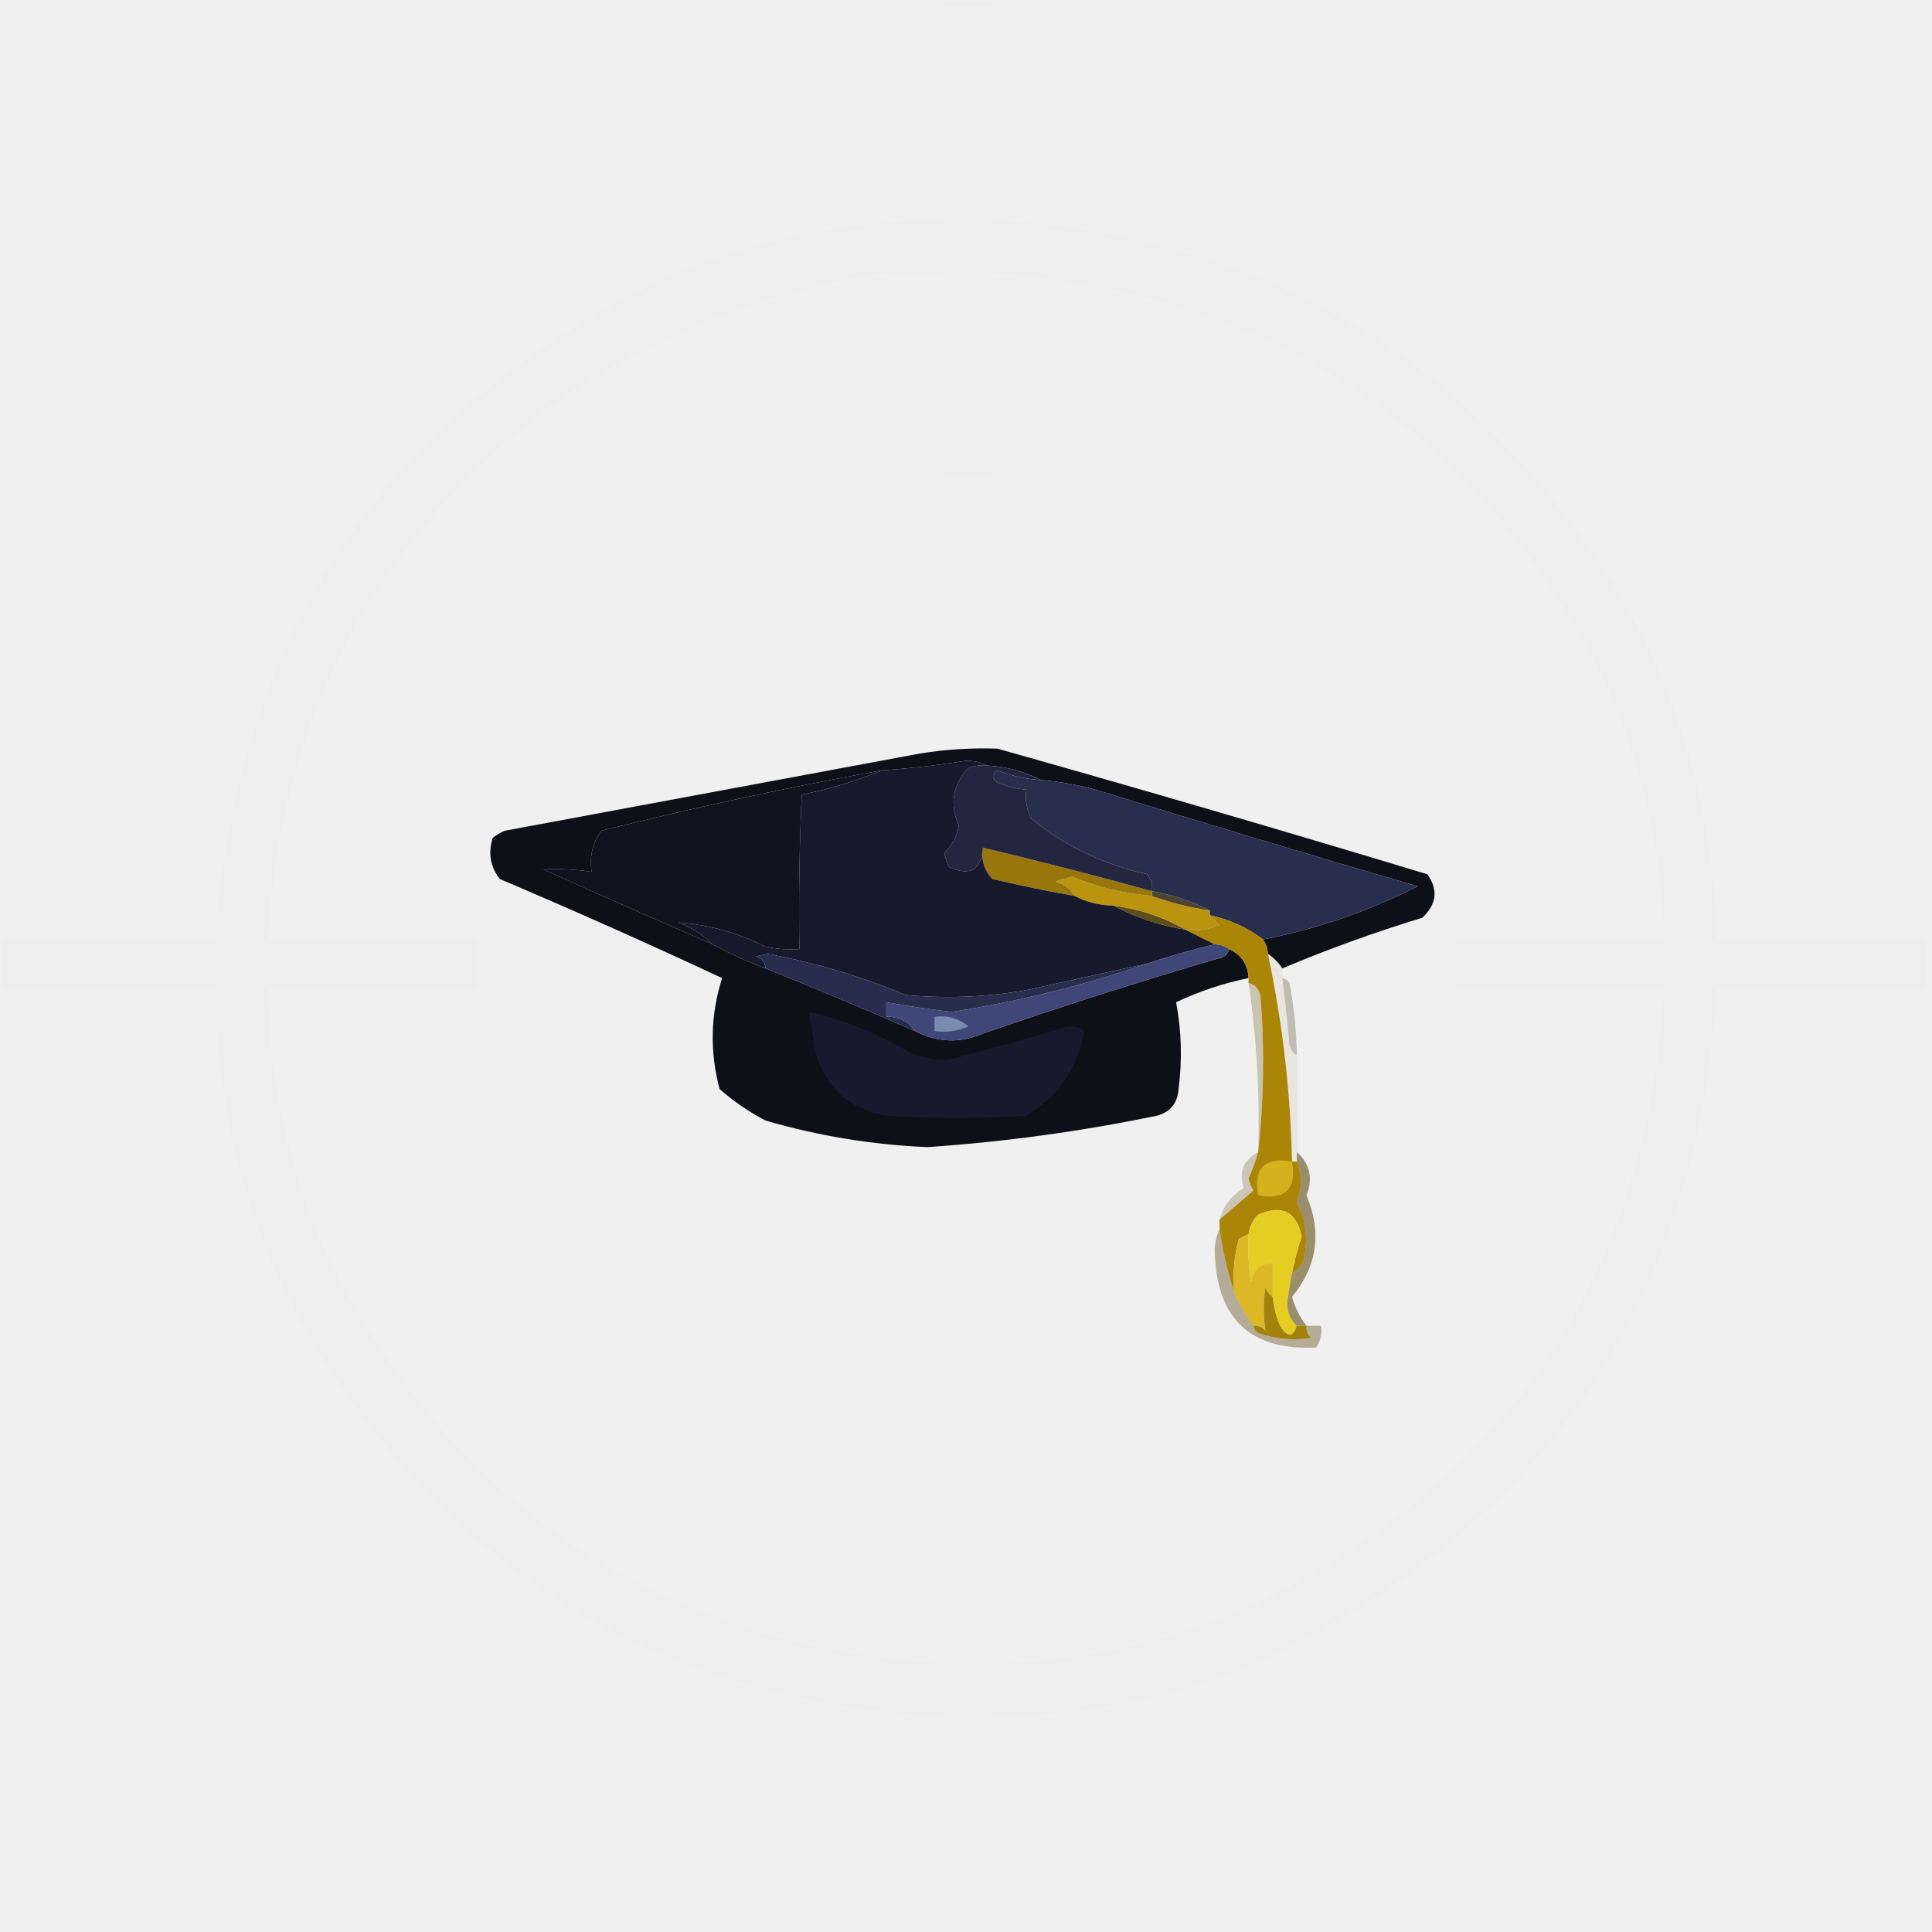
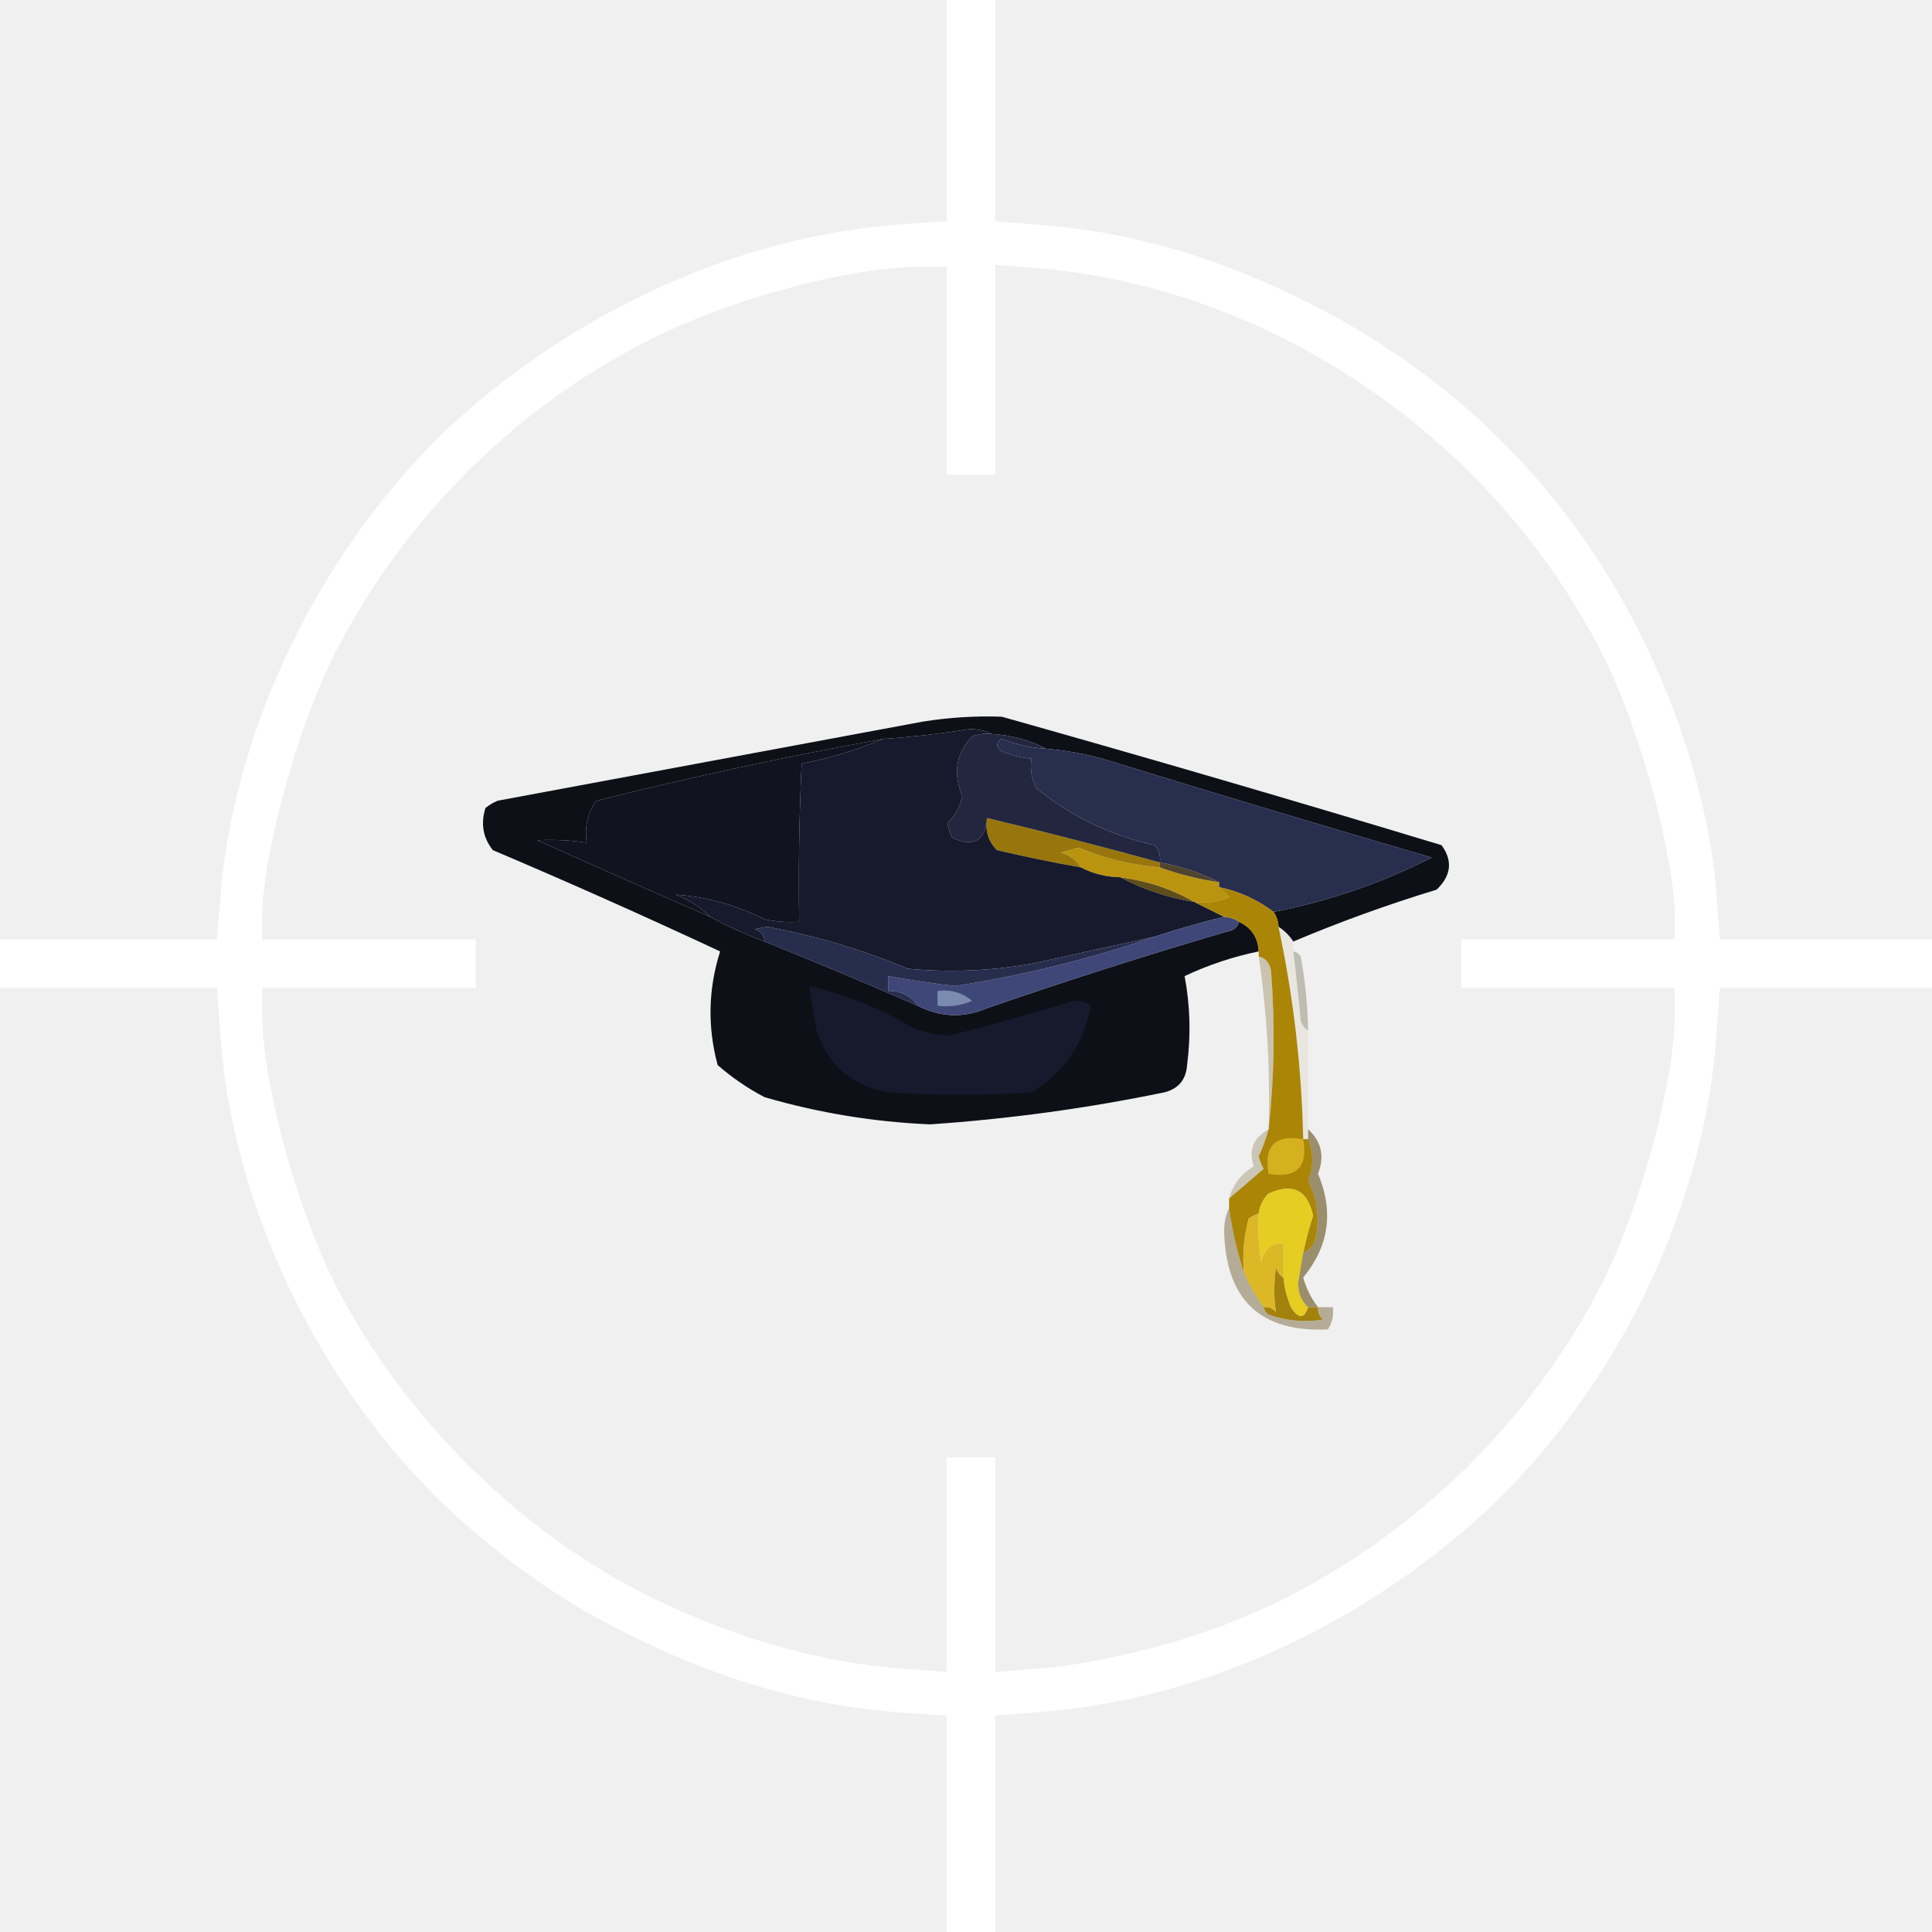
- <svg xmlns="http://www.w3.org/2000/svg" version="1.1" width="400px" height="400px" style="shape-rendering:geometricPrecision; text-rendering:geometricPrecision; image-rendering:optimizeQuality; fill-rule:evenodd; clip-rule:evenodd">
-   <g>
-     <path style="opacity:1" fill="#eeeeee" d="M 205.5,399.5 C 202.167,399.5 198.833,399.5 195.5,399.5C 195.5,384.833 195.5,370.167 195.5,355.5C 134.316,351.773 89.149,323.107 60,269.5C 49.957,248.994 44.79,227.328 44.5,204.5C 29.833,204.5 15.167,204.5 0.5,204.5C 0.5,201.167 0.5,197.833 0.5,194.5C 15.167,194.5 29.833,194.5 44.5,194.5C 49.308,130.035 80.974,84.202 139.5,57C 157.419,49.516 176.086,45.683 195.5,45.5C 195.5,30.5 195.5,15.5 195.5,0.5C 198.833,0.5 202.167,0.5 205.5,0.5C 205.5,15.5 205.5,30.5 205.5,45.5C 266.228,49.598 311.062,78.265 340,131.5C 349.721,151.384 354.888,172.384 355.5,194.5C 369.833,194.5 384.167,194.5 398.5,194.5C 398.5,197.833 398.5,201.167 398.5,204.5C 384.167,204.5 369.833,204.5 355.5,204.5C 351.288,269.773 319.621,316.273 260.5,344C 242.9,351.353 224.567,355.187 205.5,355.5C 205.5,370.167 205.5,384.833 205.5,399.5 Z M 183.5,56.5 C 187.5,56.5 191.5,56.5 195.5,56.5C 195.5,70.5 195.5,84.5 195.5,98.5C 198.833,98.5 202.167,98.5 205.5,98.5C 205.5,84.5 205.5,70.5 205.5,56.5C 263.683,60.657 305.85,88.657 332,140.5C 339.927,157.635 344.093,175.635 344.5,194.5C 330.167,194.5 315.833,194.5 301.5,194.5C 301.5,197.833 301.5,201.167 301.5,204.5C 315.833,204.5 330.167,204.5 344.5,204.5C 341.081,263.381 313.081,305.881 260.5,332C 242.987,339.795 224.653,343.962 205.5,344.5C 205.5,330.167 205.5,315.833 205.5,301.5C 202.167,301.5 198.833,301.5 195.5,301.5C 195.5,315.833 195.5,330.167 195.5,344.5C 135.901,340.634 93.067,311.967 67,258.5C 59.52,241.268 55.687,223.268 55.5,204.5C 69.833,204.5 84.167,204.5 98.5,204.5C 98.5,201.167 98.5,197.833 98.5,194.5C 84.167,194.5 69.833,194.5 55.5,194.5C 58.039,149.249 77.039,112.749 112.5,85C 133.889,69.706 157.556,60.206 183.5,56.5 Z" />
-   </g>
-   <g>
-     <path style="opacity:0.984" fill="#0a0c14" d="M 265.5,200.5 C 264.728,199.306 263.728,198.306 262.5,197.5C 262.443,196.391 262.11,195.391 261.5,194.5C 272.689,192.33 283.356,188.663 293.5,183.5C 271.78,177.154 250.113,170.654 228.5,164C 224.246,162.686 219.913,161.853 215.5,161.5C 212.146,159.742 208.479,158.742 204.5,158.5C 203.207,157.842 201.707,157.508 200,157.5C 194.191,158.441 188.358,159.107 182.5,159.5C 163.052,163.028 143.719,167.195 124.5,172C 122.679,174.456 122.012,177.289 122.5,180.5C 119.159,179.995 115.826,179.828 112.5,180C 124.229,185.288 135.896,190.455 147.5,195.5C 150.979,197.403 154.646,199.07 158.5,200.5C 168.886,204.681 179.22,209.015 189.5,213.5C 194.082,215.849 198.749,216.016 203.5,214C 219.532,208.45 235.699,203.283 252,198.5C 253.376,198.316 254.209,197.649 254.5,196.5C 257.044,197.708 258.378,199.708 258.5,202.5C 253.321,203.56 248.321,205.226 243.5,207.5C 244.624,213.448 244.79,219.448 244,225.5C 243.793,228.423 242.293,230.256 239.5,231C 223.829,234.244 207.995,236.41 192,237.5C 180.605,237.017 169.438,235.184 158.5,232C 155.073,230.204 151.906,228.037 149,225.5C 146.926,217.784 147.092,210.118 149.5,202.5C 134.293,195.397 118.96,188.564 103.5,182C 101.522,179.503 101.022,176.669 102,173.5C 102.75,172.874 103.584,172.374 104.5,172C 133.168,166.666 161.835,161.333 190.5,156C 195.826,155.148 201.16,154.814 206.5,155C 236.256,163.379 265.922,172.046 295.5,181C 297.801,184.161 297.468,187.161 294.5,190C 284.544,193.038 274.877,196.538 265.5,200.5 Z" />
-   </g>
-   <g>
-     <path style="opacity:1" fill="#5f4d1a" d="M 230.5,187.5 C 235.915,188.194 240.915,189.86 245.5,192.5C 240.146,191.644 235.146,189.977 230.5,187.5 Z" />
-   </g>
-   <g>
-     <path style="opacity:1" fill="#ba940f" d="M 238.5,185.5 C 242.397,186.91 246.397,187.91 250.5,188.5C 250.5,188.833 250.5,189.167 250.5,189.5C 251.091,190.151 251.757,190.818 252.5,191.5C 250.257,192.474 247.924,192.808 245.5,192.5C 240.915,189.86 235.915,188.194 230.5,187.5C 227.572,187.435 224.905,186.768 222.5,185.5C 221.665,184.057 220.332,183.057 218.5,182.5C 219.667,182.167 220.833,181.833 222,181.5C 227.238,183.684 232.738,185.017 238.5,185.5 Z" />
-   </g>
-   <g>
-     <path style="opacity:1" fill="#4f442d" d="M 238.5,185.5 C 238.5,185.167 238.5,184.833 238.5,184.5C 242.767,185.256 246.767,186.589 250.5,188.5C 246.397,187.91 242.397,186.91 238.5,185.5 Z" />
-   </g>
-   <g>
-     <path style="opacity:1" fill="#99760c" d="M 203.5,175.5 C 215.244,178.305 226.91,181.305 238.5,184.5C 238.5,184.833 238.5,185.167 238.5,185.5C 232.738,185.017 227.238,183.684 222,181.5C 220.833,181.833 219.667,182.167 218.5,182.5C 220.332,183.057 221.665,184.057 222.5,185.5C 216.815,184.496 211.148,183.329 205.5,182C 203.771,180.211 203.104,178.044 203.5,175.5 Z" />
-   </g>
-   <g>
-     <path style="opacity:1" fill="#111320" d="M 182.5,159.5 C 177.254,161.724 171.754,163.391 166,164.5C 165.5,175.161 165.333,185.828 165.5,196.5C 163.143,196.663 160.81,196.497 158.5,196C 152.769,193.121 146.769,191.454 140.5,191C 143.187,192.049 145.52,193.549 147.5,195.5C 135.896,190.455 124.229,185.288 112.5,180C 115.826,179.828 119.159,179.995 122.5,180.5C 122.012,177.289 122.679,174.456 124.5,172C 143.719,167.195 163.052,163.028 182.5,159.5 Z" />
-   </g>
-   <g>
-     <path style="opacity:1" fill="#282e4d" d="M 215.5,161.5 C 219.913,161.853 224.246,162.686 228.5,164C 250.113,170.654 271.78,177.154 293.5,183.5C 283.356,188.663 272.689,192.33 261.5,194.5C 258.215,192.025 254.548,190.358 250.5,189.5C 250.5,189.167 250.5,188.833 250.5,188.5C 246.767,186.589 242.767,185.256 238.5,184.5C 238.67,183.178 238.337,182.011 237.5,181C 228.612,179.056 220.612,175.223 213.5,169.5C 212.534,167.604 212.201,165.604 212.5,163.5C 210.436,163.313 208.436,162.813 206.5,162C 205.289,161.107 205.289,160.274 206.5,159.5C 209.399,160.642 212.399,161.308 215.5,161.5 Z" />
-   </g>
-   <g>
-     <path style="opacity:1" fill="#23263f" d="M 204.5,158.5 C 208.479,158.742 212.146,159.742 215.5,161.5C 212.399,161.308 209.399,160.642 206.5,159.5C 205.289,160.274 205.289,161.107 206.5,162C 208.436,162.813 210.436,163.313 212.5,163.5C 212.201,165.604 212.534,167.604 213.5,169.5C 220.612,175.223 228.612,179.056 237.5,181C 238.337,182.011 238.67,183.178 238.5,184.5C 226.91,181.305 215.244,178.305 203.5,175.5C 203.169,180.148 200.835,181.481 196.5,179.5C 196.013,178.554 195.68,177.554 195.5,176.5C 197.115,175.018 198.115,173.184 198.5,171C 196.576,166.447 197.243,162.447 200.5,159C 201.793,158.51 203.127,158.343 204.5,158.5 Z" />
-   </g>
-   <g>
-     <path style="opacity:1" fill="#171a2c" d="M 204.5,158.5 C 203.127,158.343 201.793,158.51 200.5,159C 197.243,162.447 196.576,166.447 198.5,171C 198.115,173.184 197.115,175.018 195.5,176.5C 195.68,177.554 196.013,178.554 196.5,179.5C 200.835,181.481 203.169,180.148 203.5,175.5C 203.104,178.044 203.771,180.211 205.5,182C 211.148,183.329 216.815,184.496 222.5,185.5C 224.905,186.768 227.572,187.435 230.5,187.5C 235.146,189.977 240.146,191.644 245.5,192.5C 247.5,193.5 249.5,194.5 251.5,195.5C 246.675,196.669 242.009,198.002 237.5,199.5C 229.258,201.323 220.925,203.156 212.5,205C 204.214,206.454 195.881,206.787 187.5,206C 178.302,202.156 168.802,199.323 159,197.5C 158.167,197.667 157.333,197.833 156.5,198C 157.756,198.417 158.423,199.25 158.5,200.5C 154.646,199.07 150.979,197.403 147.5,195.5C 145.52,193.549 143.187,192.049 140.5,191C 146.769,191.454 152.769,193.121 158.5,196C 160.81,196.497 163.143,196.663 165.5,196.5C 165.333,185.828 165.5,175.161 166,164.5C 171.754,163.391 177.254,161.724 182.5,159.5C 188.358,159.107 194.191,158.441 200,157.5C 201.707,157.508 203.207,157.842 204.5,158.5 Z" />
-   </g>
-   <g>
-     <path style="opacity:1" fill="#3e4777" d="M 251.5,195.5 C 252.609,195.557 253.609,195.89 254.5,196.5C 254.209,197.649 253.376,198.316 252,198.5C 235.699,203.283 219.532,208.45 203.5,214C 198.749,216.016 194.082,215.849 189.5,213.5C 188.089,211.461 186.089,210.461 183.5,210.5C 183.5,209.5 183.5,208.5 183.5,207.5C 187.954,208.294 192.454,208.961 197,209.5C 210.885,207.36 224.385,204.027 237.5,199.5C 242.009,198.002 246.675,196.669 251.5,195.5 Z" />
-   </g>
-   <g>
-     <path style="opacity:1" fill="#272d4c" d="M 237.5,199.5 C 224.385,204.027 210.885,207.36 197,209.5C 192.454,208.961 187.954,208.294 183.5,207.5C 183.5,208.5 183.5,209.5 183.5,210.5C 186.089,210.461 188.089,211.461 189.5,213.5C 179.22,209.015 168.886,204.681 158.5,200.5C 158.423,199.25 157.756,198.417 156.5,198C 157.333,197.833 158.167,197.667 159,197.5C 168.802,199.323 178.302,202.156 187.5,206C 195.881,206.787 204.214,206.454 212.5,205C 220.925,203.156 229.258,201.323 237.5,199.5 Z" />
-   </g>
-   <g>
-     <path style="opacity:1" fill="#7b8bb0" d="M 193.5,210.5 C 196.157,210.162 198.49,210.829 200.5,212.5C 198.257,213.474 195.924,213.808 193.5,213.5C 193.5,212.5 193.5,211.5 193.5,210.5 Z" />
-   </g>
-   <g>
-     <path style="opacity:0.276" fill="#654e03" d="M 258.5,203.5 C 259.931,203.881 260.764,204.881 261,206.5C 261.825,217.341 261.659,228.008 260.5,238.5C 260.858,226.756 260.192,215.089 258.5,203.5 Z" />
-   </g>
-   <g>
-     <path style="opacity:0.265" fill="#372c02" d="M 265.5,202.5 C 266.117,202.611 266.617,202.944 267,203.5C 267.912,208.464 268.412,213.464 268.5,218.5C 267.778,218.082 267.278,217.416 267,216.5C 266.565,211.816 266.065,207.149 265.5,202.5 Z" />
-   </g>
-   <g>
-     <path style="opacity:1" fill="#171a2d" d="M 167.5,209.5 C 174.941,211.22 181.941,214.053 188.5,218C 190.909,218.935 193.409,219.435 196,219.5C 203.854,217.495 211.687,215.328 219.5,213C 221.259,212.202 222.926,212.369 224.5,213.5C 223.095,221.154 219.095,226.987 212.5,231C 202.833,231.667 193.167,231.667 183.5,231C 176.247,229.754 171.414,225.587 169,218.5C 168.498,215.487 167.998,212.487 167.5,209.5 Z" />
-   </g>
-   <g>
-     <path style="opacity:1" fill="#ab8505" d="M 250.5,189.5 C 254.548,190.358 258.215,192.025 261.5,194.5C 262.11,195.391 262.443,196.391 262.5,197.5C 265.524,211.674 267.191,226.007 267.5,240.5C 267.833,240.5 268.167,240.5 268.5,240.5C 269.61,243.168 269.61,246.001 268.5,249C 270.346,252.599 270.846,256.432 270,260.5C 269.623,261.942 268.79,262.942 267.5,263.5C 268.011,260.972 268.678,258.472 269.5,256C 268.398,250.808 265.398,249.308 260.5,251.5C 259.37,252.622 258.703,253.956 258.5,255.5C 257.85,255.804 257.183,256.137 256.5,256.5C 255.511,260.107 255.177,263.774 255.5,267.5C 254.139,263.241 253.139,258.907 252.5,254.5C 252.5,253.833 252.5,253.167 252.5,252.5C 254.769,250.575 257.103,248.575 259.5,246.5C 259.069,245.707 258.735,244.873 258.5,244C 259.32,242.2 259.986,240.366 260.5,238.5C 261.659,228.008 261.825,217.341 261,206.5C 260.764,204.881 259.931,203.881 258.5,203.5C 258.5,203.167 258.5,202.833 258.5,202.5C 258.378,199.708 257.044,197.708 254.5,196.5C 253.609,195.89 252.609,195.557 251.5,195.5C 249.5,194.5 247.5,193.5 245.5,192.5C 247.924,192.808 250.257,192.474 252.5,191.5C 251.757,190.818 251.091,190.151 250.5,189.5 Z" />
-   </g>
-   <g>
-     <path style="opacity:0.071" fill="#7b5e00" d="M 262.5,197.5 C 263.728,198.306 264.728,199.306 265.5,200.5C 265.5,201.167 265.5,201.833 265.5,202.5C 266.065,207.149 266.565,211.816 267,216.5C 267.278,217.416 267.778,218.082 268.5,218.5C 268.5,225.167 268.5,231.833 268.5,238.5C 268.5,239.167 268.5,239.833 268.5,240.5C 268.167,240.5 267.833,240.5 267.5,240.5C 267.191,226.007 265.524,211.674 262.5,197.5 Z" />
-   </g>
-   <g>
-     <path style="opacity:0.251" fill="#5d4805" d="M 260.5,238.5 C 259.986,240.366 259.32,242.2 258.5,244C 258.735,244.873 259.069,245.707 259.5,246.5C 257.103,248.575 254.769,250.575 252.5,252.5C 253.274,249.675 254.941,247.508 257.5,246C 256.406,242.686 257.406,240.186 260.5,238.5 Z" />
-   </g>
-   <g>
-     <path style="opacity:1" fill="#d5b120" d="M 267.5,240.5 C 268.501,246.164 266.167,248.498 260.5,247.5C 259.502,241.833 261.836,239.499 267.5,240.5 Z" />
-   </g>
-   <g>
-     <path style="opacity:1" fill="#e5cd22" d="M 267.5,263.5 C 267.173,265.488 266.84,267.488 266.5,269.5C 266.436,271.557 267.102,273.223 268.5,274.5C 267.721,276.927 266.554,276.927 265,274.5C 264.187,272.564 263.687,270.564 263.5,268.5C 263.5,266.167 263.5,263.833 263.5,261.5C 260.95,261.561 259.45,262.894 259,265.5C 258.502,262.183 258.335,258.85 258.5,255.5C 258.703,253.956 259.37,252.622 260.5,251.5C 265.398,249.308 268.398,250.808 269.5,256C 268.678,258.472 268.011,260.972 267.5,263.5 Z" />
-   </g>
-   <g>
-     <path style="opacity:0.561" fill="#574208" d="M 268.5,238.5 C 271.209,240.979 271.876,243.979 270.5,247.5C 273.722,255.162 272.722,262.162 267.5,268.5C 268.129,270.741 269.129,272.741 270.5,274.5C 269.833,274.5 269.167,274.5 268.5,274.5C 267.102,273.223 266.436,271.557 266.5,269.5C 266.84,267.488 267.173,265.488 267.5,263.5C 268.79,262.942 269.623,261.942 270,260.5C 270.846,256.432 270.346,252.599 268.5,249C 269.61,246.001 269.61,243.168 268.5,240.5C 268.5,239.833 268.5,239.167 268.5,238.5 Z" />
-   </g>
-   <g>
-     <path style="opacity:1" fill="#dcb726" d="M 258.5,255.5 C 258.335,258.85 258.502,262.183 259,265.5C 259.45,262.894 260.95,261.561 263.5,261.5C 263.5,263.833 263.5,266.167 263.5,268.5C 262.778,268.082 262.278,267.416 262,266.5C 261.544,269.572 261.544,272.572 262,275.5C 261.329,274.748 260.496,274.414 259.5,274.5C 257.884,272.262 256.551,269.929 255.5,267.5C 255.177,263.774 255.511,260.107 256.5,256.5C 257.183,256.137 257.85,255.804 258.5,255.5 Z" />
-   </g>
-   <g>
-     <path style="opacity:0.384" fill="#523f07" d="M 252.5,254.5 C 253.139,258.907 254.139,263.241 255.5,267.5C 256.551,269.929 257.884,272.262 259.5,274.5C 259.611,275.117 259.944,275.617 260.5,276C 264.097,277.277 267.764,277.61 271.5,277C 270.748,276.329 270.414,275.496 270.5,274.5C 271.5,274.5 272.5,274.5 273.5,274.5C 273.714,276.144 273.38,277.644 272.5,279C 258.8,279.638 251.8,272.972 251.5,259C 251.508,257.293 251.842,255.793 252.5,254.5 Z" />
-   </g>
-   <g>
-     <path style="opacity:1" fill="#a2810d" d="M 263.5,268.5 C 263.687,270.564 264.187,272.564 265,274.5C 266.554,276.927 267.721,276.927 268.5,274.5C 269.167,274.5 269.833,274.5 270.5,274.5C 270.414,275.496 270.748,276.329 271.5,277C 267.764,277.61 264.097,277.277 260.5,276C 259.944,275.617 259.611,275.117 259.5,274.5C 260.496,274.414 261.329,274.748 262,275.5C 261.544,272.572 261.544,269.572 262,266.5C 262.278,267.416 262.778,268.082 263.5,268.5 Z" />
-   </g>
+ <svg xmlns="http://www.w3.org/2000/svg" width="1200" height="1200" viewBox="0 0 1200 1200" fill="none">
+   <path opacity="0.984" fill-rule="evenodd" clip-rule="evenodd" d="M803.298 584.8C800.929 581.136 797.86 578.066 794.091 575.593C793.916 572.189 792.894 569.12 791.022 566.385C825.362 559.725 858.101 548.471 889.235 532.624C822.573 513.147 756.073 493.198 689.739 472.776C676.683 468.743 663.384 466.186 649.84 465.103C639.546 459.707 628.291 456.638 616.079 455.895C612.111 453.876 607.507 452.851 602.268 452.826C584.439 455.714 566.537 457.758 548.557 458.964C488.868 469.792 429.532 482.582 370.546 497.329C364.957 504.867 362.91 513.562 364.408 523.417C354.153 521.867 343.924 521.354 333.716 521.882C369.714 538.112 405.522 553.97 441.137 569.454C451.814 575.295 463.069 580.411 474.898 584.8C506.774 597.632 538.491 610.934 570.042 624.699C584.105 631.909 598.428 632.421 613.01 626.234C662.215 609.2 711.834 593.342 761.865 578.662C766.088 578.097 768.644 576.05 769.537 572.524C777.345 576.231 781.44 582.369 781.814 590.939C765.919 594.192 750.573 599.305 735.777 606.284C739.226 624.54 739.736 642.955 737.311 661.529C736.676 670.501 732.072 676.126 723.5 678.41C675.403 688.366 626.806 695.014 577.715 698.359C542.741 696.877 508.468 691.251 474.898 681.479C464.379 675.967 454.659 669.316 445.74 661.529C439.375 637.848 439.884 614.319 447.275 590.939C400.602 569.138 353.543 548.167 306.093 528.021C300.023 520.357 298.488 511.659 301.49 501.933C303.792 500.011 306.351 498.477 309.163 497.329C397.149 480.958 485.133 464.59 573.111 448.222C589.457 445.607 605.828 444.582 622.217 445.153C713.544 470.87 804.593 497.47 895.373 524.951C902.435 534.653 901.413 543.861 892.304 552.574C861.747 561.898 832.078 572.64 803.298 584.8Z" fill="#0A0C14" />
+   <path fill-rule="evenodd" clip-rule="evenodd" d="M695.878 544.901C712.497 547.031 727.843 552.144 741.915 560.247C725.483 557.62 710.137 552.504 695.878 544.901Z" fill="#5F4D1A" />
+   <path fill-rule="evenodd" clip-rule="evenodd" d="M720.43 538.762C732.391 543.09 744.667 546.159 757.26 547.97C757.26 548.992 757.26 550.017 757.26 551.039C759.074 553.037 761.118 555.084 763.399 557.177C756.514 560.167 749.354 561.192 741.914 560.247C727.842 552.144 712.496 547.031 695.877 544.901C686.89 544.701 678.705 542.654 671.324 538.762C668.761 534.334 664.67 531.264 659.047 529.555C662.629 528.533 666.207 527.508 669.789 526.486C685.865 533.189 702.746 537.28 720.43 538.762Z" fill="#BA940F" />
+   <path fill-rule="evenodd" clip-rule="evenodd" d="M720.43 538.762C720.43 537.74 720.43 536.715 720.43 535.693C733.526 538.013 745.802 542.104 757.26 547.969C744.667 546.158 732.39 543.089 720.43 538.762Z" fill="#4F442D" />
+   <path fill-rule="evenodd" clip-rule="evenodd" d="M613.012 508.071C649.057 516.68 684.862 525.887 720.433 535.693C720.433 536.715 720.433 537.741 720.433 538.763C702.749 537.28 685.868 533.189 669.792 526.486C666.21 527.508 662.632 528.533 659.05 529.555C664.673 531.265 668.764 534.334 671.327 538.763C653.878 535.681 636.485 532.099 619.151 528.02C613.844 522.53 611.797 515.879 613.012 508.071Z" fill="#99760C" />
+   <path fill-rule="evenodd" clip-rule="evenodd" d="M548.559 458.963C532.458 465.789 515.578 470.906 497.918 474.309C496.383 507.03 495.871 539.768 496.383 572.523C489.149 573.023 481.989 572.513 474.899 570.988C457.31 562.152 438.895 557.036 419.654 555.642C427.901 558.862 435.061 563.466 441.138 569.453C405.523 553.97 369.716 538.111 333.717 521.881C343.925 521.353 354.155 521.866 364.409 523.416C362.911 513.561 364.958 504.866 370.547 497.328C429.534 482.581 488.87 469.791 548.559 458.963Z" fill="#111320" />
+   <path fill-rule="evenodd" clip-rule="evenodd" d="M649.839 465.102C663.383 466.185 676.682 468.742 689.738 472.775C756.072 493.197 822.572 513.147 889.234 532.623C858.101 548.47 825.362 559.724 791.021 566.384C780.939 558.788 769.684 553.672 757.26 551.038C757.26 550.016 757.26 548.991 757.26 547.969C745.803 542.104 733.526 538.013 720.43 535.693C720.952 531.635 719.93 528.053 717.361 524.951C690.082 518.984 665.529 507.22 643.701 489.655C640.736 483.836 639.714 477.698 640.632 471.24C634.297 470.666 628.159 469.132 622.217 466.636C618.5 463.896 618.5 461.339 622.217 458.963C631.114 462.468 640.322 464.513 649.839 465.102Z" fill="#282E4D" />
+   <path fill-rule="evenodd" clip-rule="evenodd" d="M616.079 455.895C628.291 456.638 639.546 459.707 649.84 465.102C640.322 464.513 631.115 462.469 622.217 458.964C618.501 461.34 618.501 463.896 622.217 466.637C628.159 469.132 634.298 470.667 640.632 471.241C639.715 477.698 640.737 483.837 643.702 489.656C665.529 507.221 690.083 518.985 717.362 524.951C719.93 528.054 720.952 531.636 720.431 535.693C684.859 525.887 649.054 516.68 613.01 508.071C611.994 522.336 604.831 526.427 591.526 520.347C590.031 517.444 589.009 514.375 588.457 511.14C593.413 506.591 596.482 500.963 597.664 494.259C591.759 480.286 593.806 468.009 603.802 457.429C607.771 455.926 611.865 455.413 616.079 455.895Z" fill="#23263F" />
+   <path fill-rule="evenodd" clip-rule="evenodd" d="M616.077 455.895C611.864 455.413 607.769 455.926 603.801 457.43C593.805 468.009 591.757 480.286 597.663 494.26C596.481 500.963 593.412 506.591 588.455 511.14C589.007 514.375 590.029 517.444 591.524 520.347C604.829 526.427 611.992 522.336 613.008 508.071C611.793 515.879 613.84 522.53 619.147 528.02C636.481 532.099 653.874 535.681 671.322 538.762C678.704 542.654 686.889 544.701 695.876 544.901C710.135 552.503 725.481 557.619 741.913 560.247C748.052 563.316 754.19 566.385 760.328 569.454C745.52 573.042 731.199 577.133 717.36 581.731C692.064 587.326 666.489 592.952 640.631 598.611C615.2 603.074 589.624 604.096 563.902 601.68C535.671 589.882 506.514 581.188 476.43 575.592C473.874 576.105 471.314 576.614 468.758 577.127C472.612 578.407 474.66 580.963 474.896 584.8C463.067 580.411 451.813 575.295 441.135 569.454C435.058 563.466 427.898 558.862 419.651 555.643C438.891 557.036 457.306 562.153 474.896 570.989C481.986 572.514 489.146 573.024 496.38 572.523C495.867 539.769 496.38 507.03 497.915 474.31C515.575 470.906 532.455 465.79 548.556 458.964C566.535 457.758 584.437 455.714 602.266 452.826C607.505 452.85 612.109 453.875 616.077 455.895Z" fill="#171A2C" />
+   <path fill-rule="evenodd" clip-rule="evenodd" d="M760.329 569.454C763.733 569.629 766.802 570.651 769.537 572.523C768.644 576.049 766.087 578.097 761.864 578.661C711.833 593.341 662.214 609.199 613.009 626.233C598.428 632.421 584.104 631.908 570.041 624.699C565.71 618.441 559.572 615.372 551.626 615.491C551.626 612.422 551.626 609.353 551.626 606.284C565.296 608.721 579.107 610.768 593.06 612.422C635.675 605.854 677.109 595.625 717.361 581.73C731.2 577.133 745.521 573.042 760.329 569.454Z" fill="#3E4777" />
+   <path fill-rule="evenodd" clip-rule="evenodd" d="M717.362 581.731C677.11 595.625 635.676 605.855 593.061 612.423C579.109 610.768 565.297 608.721 551.627 606.284C551.627 609.353 551.627 612.423 551.627 615.492C559.573 615.372 565.712 618.441 570.042 624.699C538.491 610.934 506.774 597.632 474.898 584.8C474.662 580.964 472.615 578.407 468.76 577.127C471.316 576.615 473.876 576.105 476.433 575.593C506.517 581.188 535.674 589.883 563.904 601.681C589.627 604.096 615.202 603.074 640.633 598.611C666.491 592.952 692.066 587.326 717.362 581.731Z" fill="#272D4C" />
+   <path fill-rule="evenodd" clip-rule="evenodd" d="M582.32 615.491C590.475 614.454 597.635 616.501 603.804 621.63C596.92 624.619 589.759 625.644 582.32 624.699C582.32 621.63 582.32 618.56 582.32 615.491Z" fill="#7B8BB0" />
+   <path opacity="0.276" fill-rule="evenodd" clip-rule="evenodd" d="M781.814 594.008C786.206 595.177 788.763 598.247 789.487 603.215C792.019 636.488 791.509 669.227 787.952 701.429C789.051 665.385 787.007 629.577 781.814 594.008Z" fill="#654E03" />
+   <path opacity="0.265" fill-rule="evenodd" clip-rule="evenodd" d="M803.299 590.938C805.193 591.279 806.727 592.301 807.903 594.007C810.702 609.243 812.236 624.589 812.506 640.045C810.29 638.762 808.756 636.718 807.903 633.907C806.567 619.531 805.033 605.207 803.299 590.938Z" fill="#372C02" />
+   <path fill-rule="evenodd" clip-rule="evenodd" d="M502.519 612.422C525.356 617.701 546.84 626.396 566.971 638.51C574.365 641.38 582.038 642.914 589.99 643.114C614.095 636.96 638.136 630.309 662.115 623.164C667.514 620.715 672.63 621.228 677.461 624.699C673.149 648.19 660.872 666.093 640.631 678.409C610.961 680.456 581.295 680.456 551.625 678.409C529.365 674.585 514.531 661.796 507.122 640.045C505.582 630.797 504.047 621.59 502.519 612.422Z" fill="#171A2D" />
+   <path fill-rule="evenodd" clip-rule="evenodd" d="M757.262 551.039C769.686 553.673 780.94 558.789 791.023 566.385C792.895 569.12 793.917 572.189 794.092 575.593C803.373 619.095 808.489 663.085 809.438 707.567C810.46 707.567 811.485 707.567 812.507 707.567C815.914 715.755 815.914 724.45 812.507 733.655C818.173 744.701 819.707 756.465 817.111 768.95C815.954 773.376 813.397 776.445 809.438 778.158C811.006 770.399 813.053 762.726 815.576 755.139C812.194 739.204 802.986 734.6 787.954 741.328C784.485 744.771 782.438 748.866 781.815 753.604C779.82 754.537 777.773 755.559 775.677 756.674C772.641 767.744 771.616 778.999 772.608 790.434C768.431 777.363 765.361 764.061 763.4 750.535C763.4 748.488 763.4 746.444 763.4 744.397C770.364 738.489 777.528 732.35 784.884 725.982C783.562 723.548 782.536 720.988 781.815 718.309C784.332 712.785 786.376 707.156 787.954 701.429C791.511 669.227 792.02 636.488 789.488 603.215C788.764 598.246 786.207 595.177 781.815 594.008C781.815 592.986 781.815 591.961 781.815 590.939C781.441 582.369 777.346 576.231 769.539 572.524C766.804 570.651 763.735 569.629 760.331 569.454C754.193 566.385 748.054 563.316 741.916 560.247C749.356 561.192 756.516 560.167 763.4 557.178C761.12 555.085 759.076 553.037 757.262 551.039Z" fill="#AB8505" />
+   <path opacity="0.071" fill-rule="evenodd" clip-rule="evenodd" d="M794.092 575.592C797.861 578.066 800.93 581.135 803.299 584.799C803.299 586.847 803.299 588.891 803.299 590.938C805.033 605.206 806.568 619.53 807.903 633.906C808.756 636.717 810.291 638.762 812.507 640.044C812.507 660.507 812.507 680.966 812.507 701.428C812.507 703.475 812.507 705.519 812.507 707.566C811.485 707.566 810.46 707.566 809.438 707.566C808.489 663.085 803.373 619.094 794.092 575.592Z" fill="#7B5E00" />
+   <path opacity="0.251" fill-rule="evenodd" clip-rule="evenodd" d="M787.952 701.429C786.374 707.156 784.33 712.784 781.813 718.309C782.535 720.988 783.56 723.548 784.883 725.982C777.526 732.35 770.362 738.489 763.398 744.397C765.774 735.726 770.89 729.076 778.744 724.447C775.387 714.276 778.456 706.603 787.952 701.429Z" fill="#5D4805" />
+   <path fill-rule="evenodd" clip-rule="evenodd" d="M809.436 707.566C812.508 724.95 805.345 732.113 787.952 729.05C784.889 711.657 792.052 704.494 809.436 707.566Z" fill="#D5B120" />
+   <path fill-rule="evenodd" clip-rule="evenodd" d="M809.437 778.157C808.433 784.259 807.411 790.397 806.368 796.572C806.171 802.885 808.215 807.999 812.506 811.918C810.115 819.367 806.533 819.367 801.764 811.918C799.269 805.976 797.734 799.838 797.16 793.503C797.16 786.343 797.16 779.179 797.16 772.019C789.334 772.206 784.73 776.297 783.349 784.295C781.82 774.115 781.308 763.886 781.814 753.604C782.437 748.865 784.484 744.771 787.953 741.327C802.985 734.6 812.193 739.203 815.575 755.138C813.052 762.725 811.005 770.398 809.437 778.157Z" fill="#E5CD22" />
+   <path opacity="0.561" fill-rule="evenodd" clip-rule="evenodd" d="M812.506 701.429C820.821 709.037 822.868 718.244 818.645 729.051C828.533 752.567 825.464 774.051 809.437 793.504C811.368 800.382 814.437 806.52 818.645 811.919C816.597 811.919 814.553 811.919 812.506 811.919C808.216 807.999 806.171 802.886 806.368 796.573C807.411 790.398 808.433 784.259 809.437 778.158C813.396 776.445 815.953 773.376 817.11 768.95C819.706 756.465 818.172 744.701 812.506 733.655C815.913 724.45 815.913 715.755 812.506 707.567C812.506 705.52 812.506 703.476 812.506 701.429Z" fill="#574208" />
+   <path fill-rule="evenodd" clip-rule="evenodd" d="M781.814 753.603C781.308 763.885 781.82 774.115 783.349 784.295C784.73 776.297 789.334 772.206 797.16 772.018C797.16 779.179 797.16 786.342 797.16 793.502C794.944 792.22 793.41 790.176 792.556 787.364C791.157 796.793 791.157 806 792.556 814.987C790.497 812.679 787.94 811.654 784.883 811.917C779.924 805.049 775.833 797.888 772.607 790.433C771.615 778.998 772.641 767.743 775.676 756.672C777.772 755.558 779.819 754.536 781.814 753.603Z" fill="#DCB726" />
+   <path opacity="0.384" fill-rule="evenodd" clip-rule="evenodd" d="M763.399 750.535C765.36 764.061 768.429 777.362 772.606 790.434C775.832 797.889 779.923 805.049 784.883 811.918C785.224 813.812 786.246 815.346 787.952 816.522C798.992 820.441 810.247 821.463 821.713 819.591C819.405 817.532 818.38 814.975 818.644 811.918C821.713 811.918 824.782 811.918 827.851 811.918C828.508 816.964 827.483 821.568 824.782 825.729C782.735 827.687 761.25 807.228 760.33 764.346C760.354 759.107 761.379 754.503 763.399 750.535Z" fill="#523F07" />
+   <path fill-rule="evenodd" clip-rule="evenodd" d="M797.161 793.503C797.735 799.838 799.269 805.976 801.765 811.918C806.534 819.367 810.116 819.367 812.507 811.918C814.554 811.918 816.598 811.918 818.645 811.918C818.381 814.975 819.406 817.532 821.714 819.591C810.248 821.463 798.993 820.441 787.953 816.522C786.247 815.347 785.225 813.812 784.884 811.918C787.941 811.654 790.498 812.68 792.557 814.988C791.158 806.001 791.158 796.794 792.557 787.365C793.41 790.176 794.945 792.22 797.161 793.503Z" fill="#A2810D" />
+   <path d="M587.94 68.571V137.444L560.201 139.248C468.241 145.865 375.075 184.662 297.889 248.722C208.643 322.707 145.628 443.609 136.884 557.594L134.774 583.459H0V613.534H134.774L136.884 642.707C144.724 757.895 207.437 879.398 297.889 954.286C331.055 981.955 358.492 999.699 396.482 1018.05C451.055 1044.81 505.025 1059.85 560.201 1063.76L587.94 1065.56V1200H618.09V1065.56L644.623 1063.46C735.678 1056.84 828.543 1018.05 905.126 954.286C995.578 879.398 1058.29 757.895 1066.13 642.707L1068.24 613.534H1200V583.459H1068.24L1066.43 558.496C1062.51 504.662 1045.03 445.113 1016.98 390.075C970.553 299.549 899.698 230.376 806.533 184.962C752.563 158.496 698.894 143.459 644.623 139.549L618.09 137.444V0H587.94V68.571ZM587.94 230.075V294.737H618.09V164.511L641.608 166.316C789.045 177.744 927.136 271.579 995.578 406.917C1018.79 453.233 1040.2 531.729 1040.2 570.526V583.459H907.538V613.534H1040.2V629.474C1040.2 671.278 1019.4 748.271 995.578 796.09C945.829 894.737 855.377 975.338 753.769 1011.73C720 1024.06 674.774 1034.29 644.623 1036.39L618.09 1038.5V905.263H587.94V1038.5L560.201 1036.39C513.467 1033.08 462.513 1019.25 413.367 996.391C327.437 956.692 251.156 882.406 207.437 796.09C183.618 748.271 162.814 671.278 162.814 629.474V613.534H295.477V583.459H162.814V570.526C162.814 531.729 184.221 453.233 207.437 406.917C253.568 316.09 331.055 242.105 422.714 202.105C470.653 181.353 530.653 166.316 570.754 165.714L587.94 165.414V230.075Z" fill="white" />
</svg>
